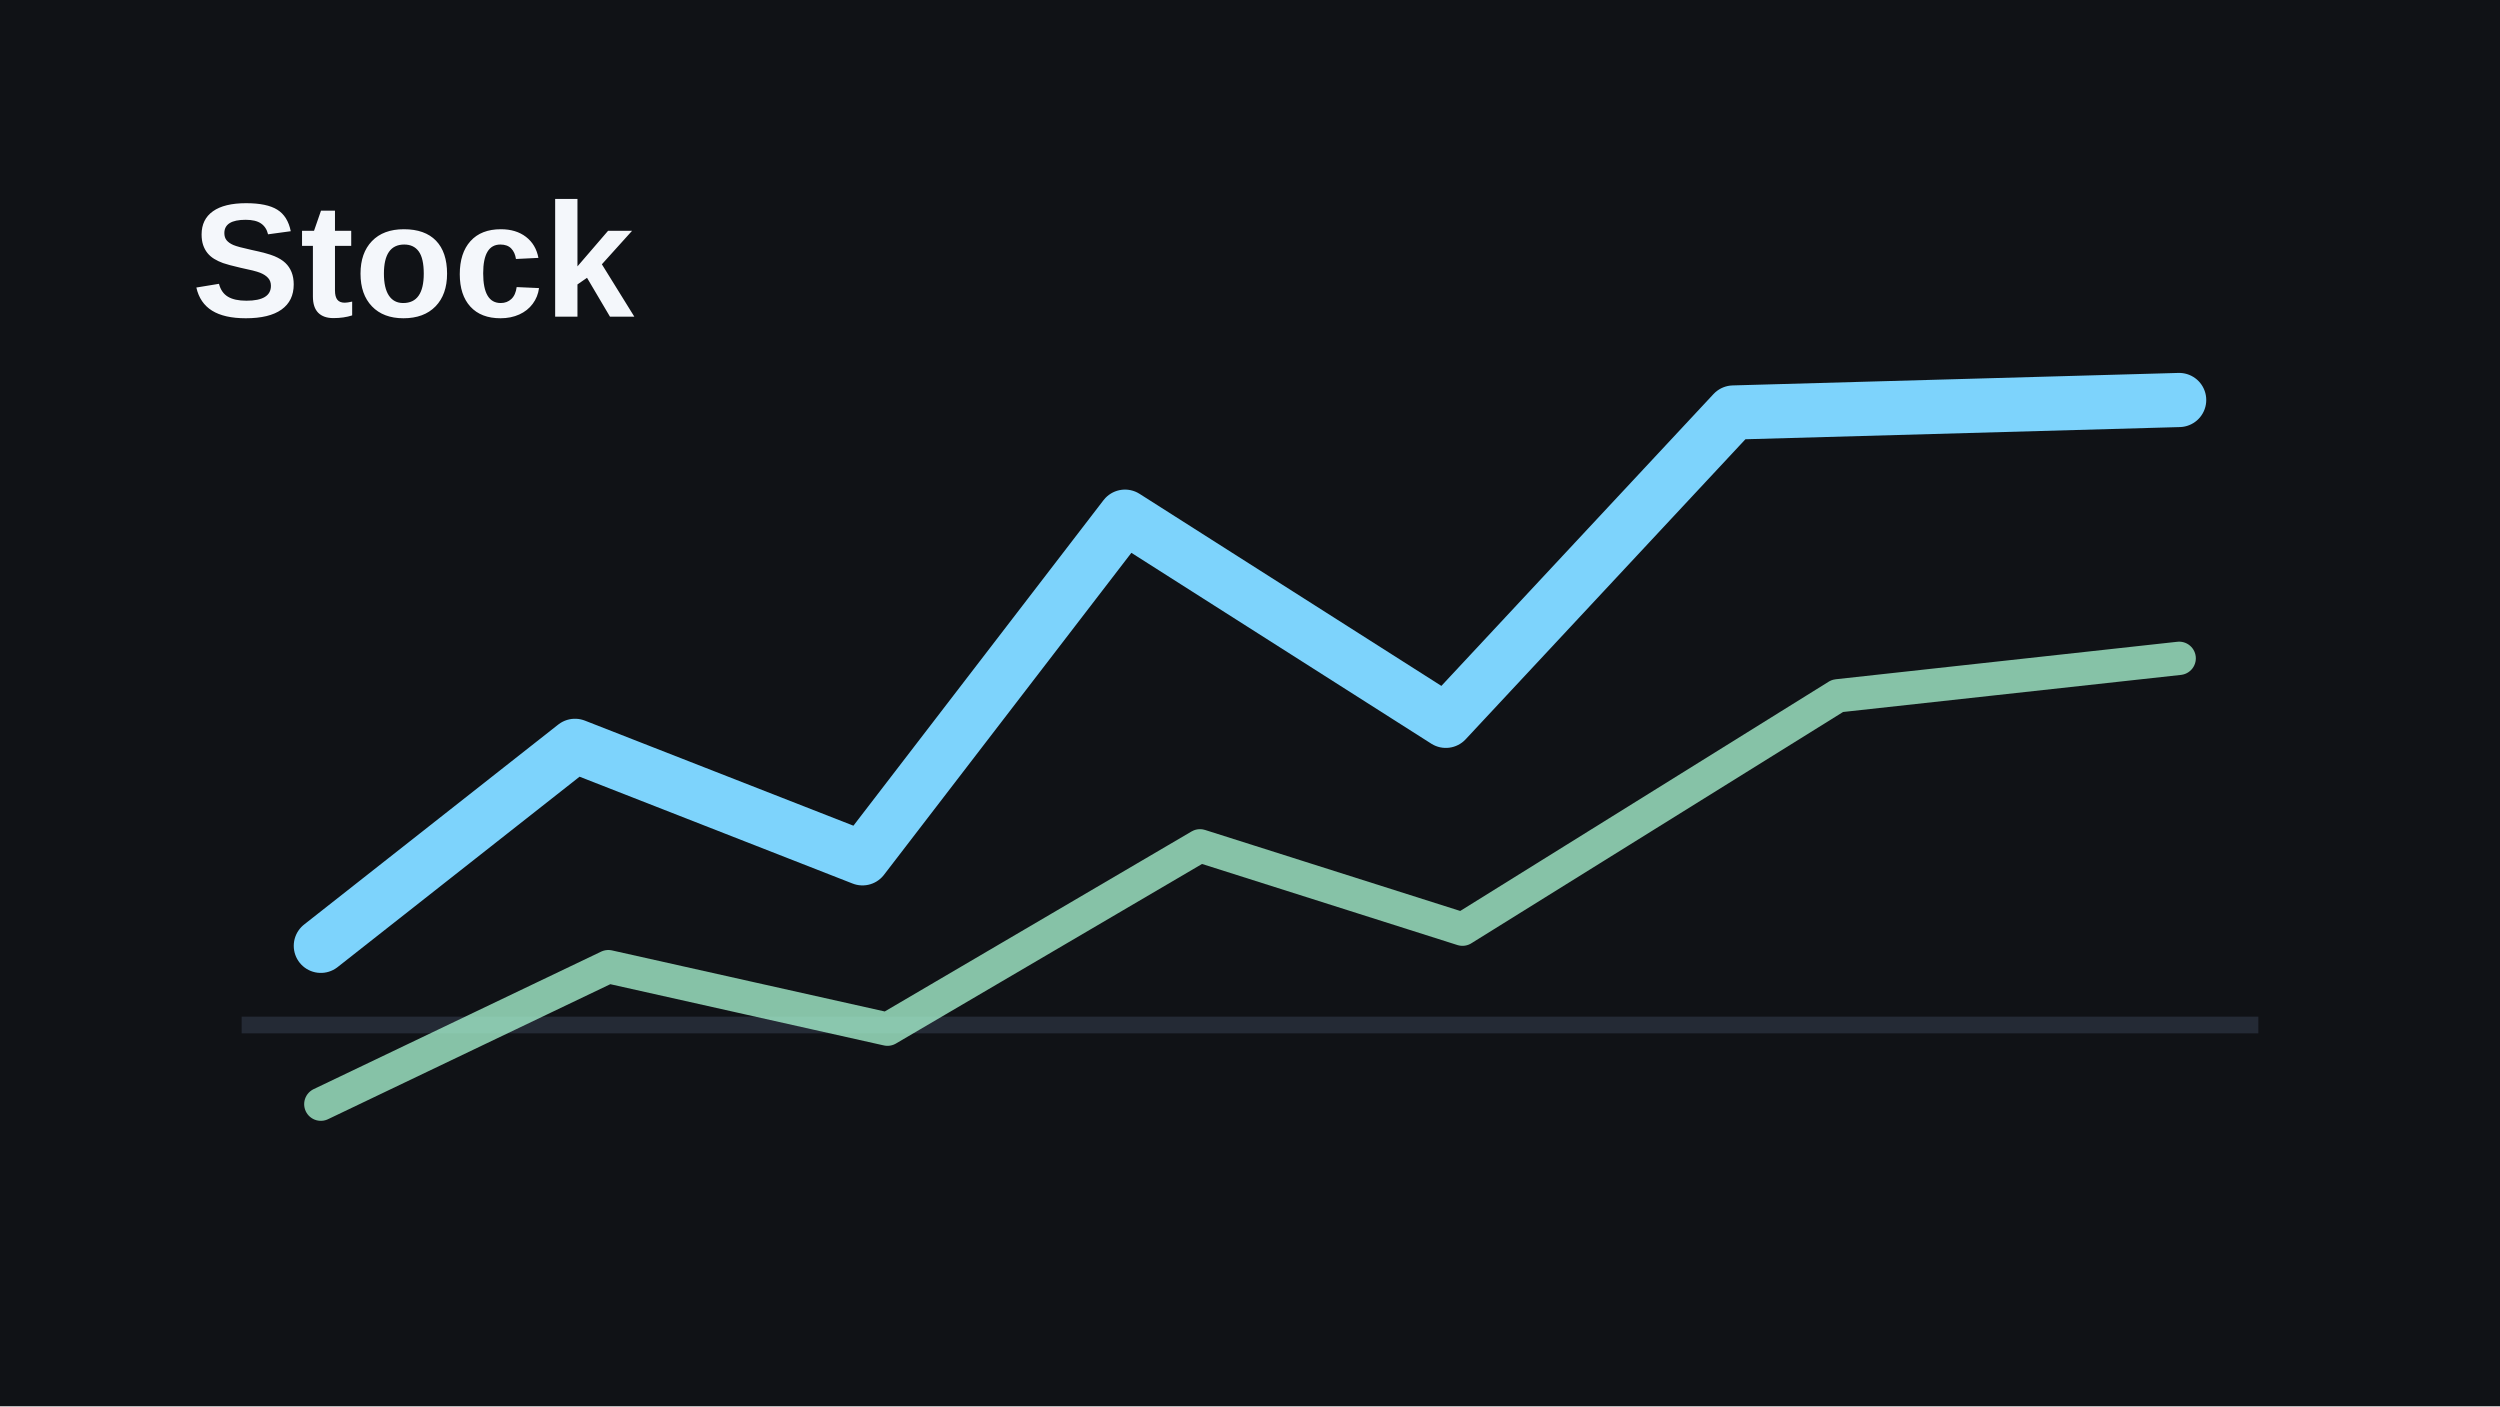
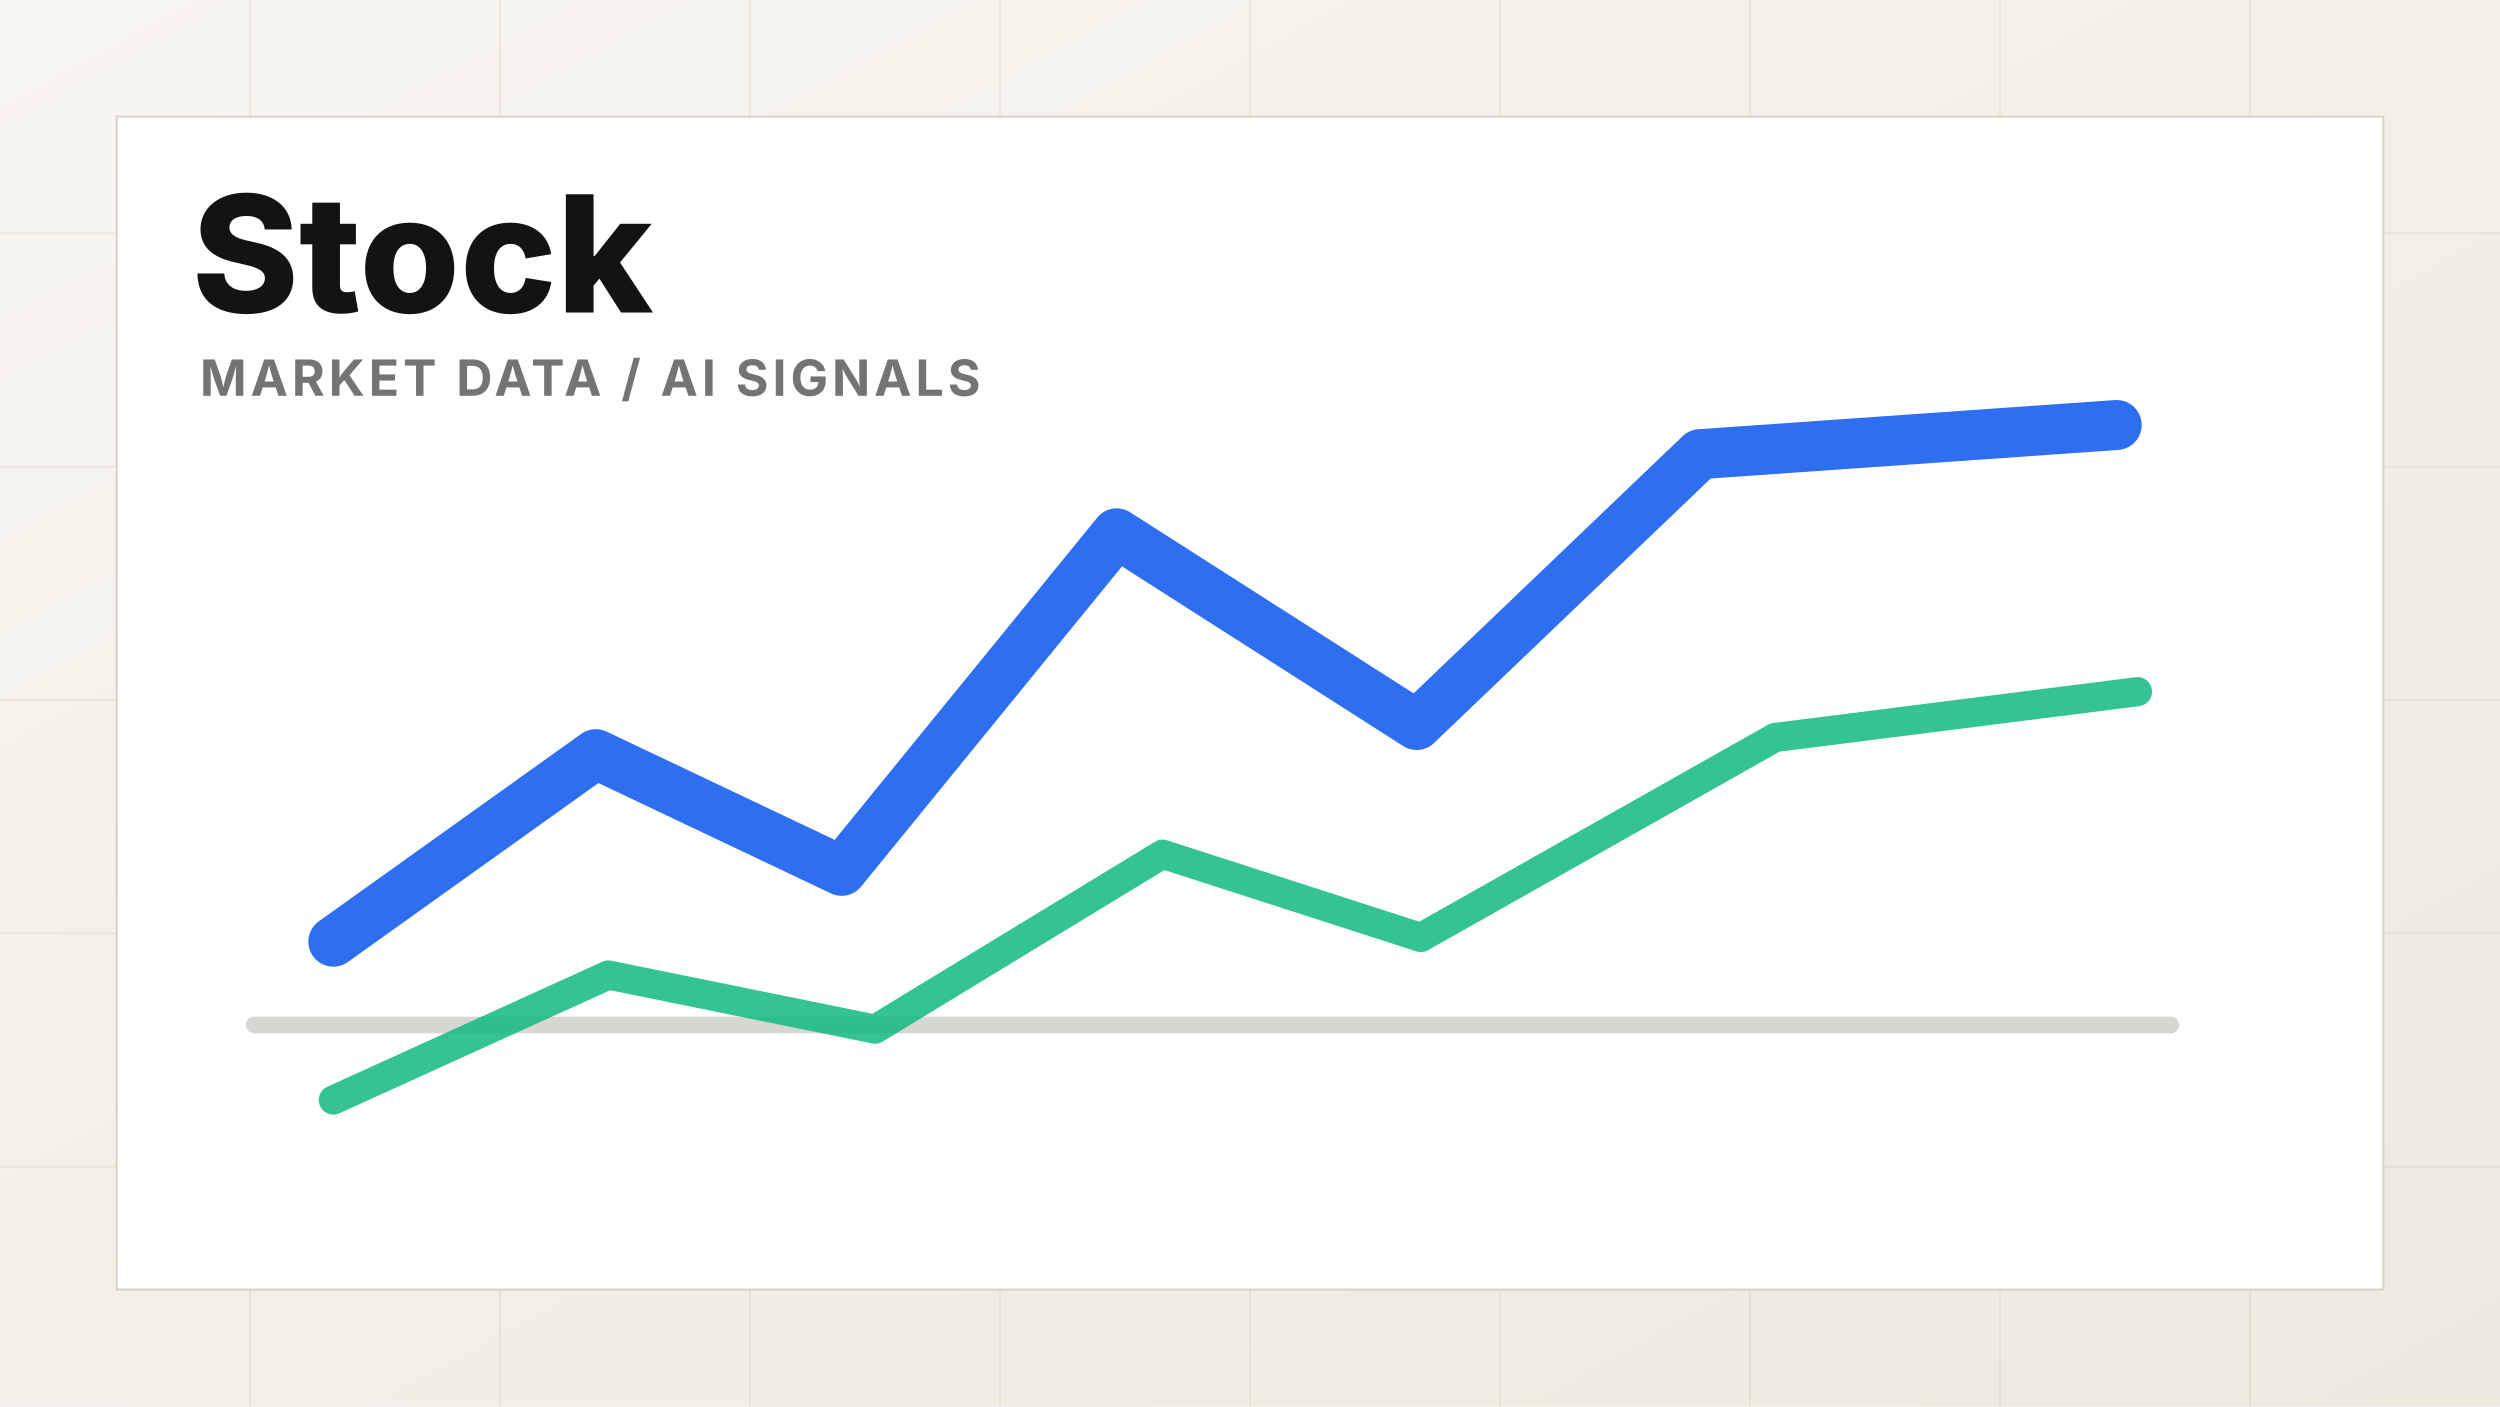
<svg xmlns="http://www.w3.org/2000/svg" viewBox="0 0 1200 675" role="img" aria-labelledby="title desc">
-   <rect width="1200" height="675" fill="#101216" />
-   <path d="M116 492h968" stroke="#242a35" stroke-width="8" />
-   <path d="M154 454l122-96 138 54 126-164 154 98 138-148 214-6" fill="none" stroke="#7dd3fc" stroke-width="26" stroke-linecap="round" stroke-linejoin="round" />
-   <path d="M154 530l138-66 134 30 150-88 126 40 180-112 164-18" fill="none" stroke="#a7f3d0" stroke-width="16" stroke-linecap="round" stroke-linejoin="round" opacity=".78" />
-   <text x="92" y="152" fill="#f4f7fb" font-family="Arial, sans-serif" font-size="78" font-weight="800">Stock</text>
+   <defs>
+     <linearGradient id="bg" x1="0" y1="0" x2="1" y2="1">
+       <stop offset="0%" stop-color="#f8f6f1" />
+       <stop offset="100%" stop-color="#ede9df" />
+     </linearGradient>
+   </defs>
+   <rect width="1200" height="675" fill="url(#bg)" />
+   <g opacity="0.4" stroke="#d8d1c4" stroke-width="1">
+     <path d="M0 112h1200M0 224h1200M0 336h1200M0 448h1200M0 560h1200" />
+     <path d="M120 0v675M240 0v675M360 0v675M480 0v675M600 0v675M720 0v675M840 0v675M960 0v675M1080 0v675" />
+   </g>
+   <rect x="56" y="56" width="1088" height="563" fill="#ffffff" stroke="#d9d2c7" />
+   <text x="92" y="150" fill="#131313" font-family="Inter, Arial, sans-serif" font-size="78" font-weight="800">Stock</text>
+   <text x="96" y="190" fill="#747472" font-family="Inter, Arial, sans-serif" font-size="24" font-weight="700" letter-spacing="0.08em">MARKET DATA / AI SIGNALS</text>
+   <path d="M122 492h920" stroke="#d7d7d2" stroke-width="8" stroke-linecap="round" />
+   <path d="M160 452l126-90 118 56 132-162 144 92 136-130 200-14" fill="none" stroke="#2e6ff2" stroke-width="24" stroke-linecap="round" stroke-linejoin="round" />
+   <path d="M160 528l132-60 128 26 138-84 124 40 170-96 174-22" fill="none" stroke="#10b981" stroke-width="14" stroke-linecap="round" stroke-linejoin="round" opacity=".85" />
</svg>
